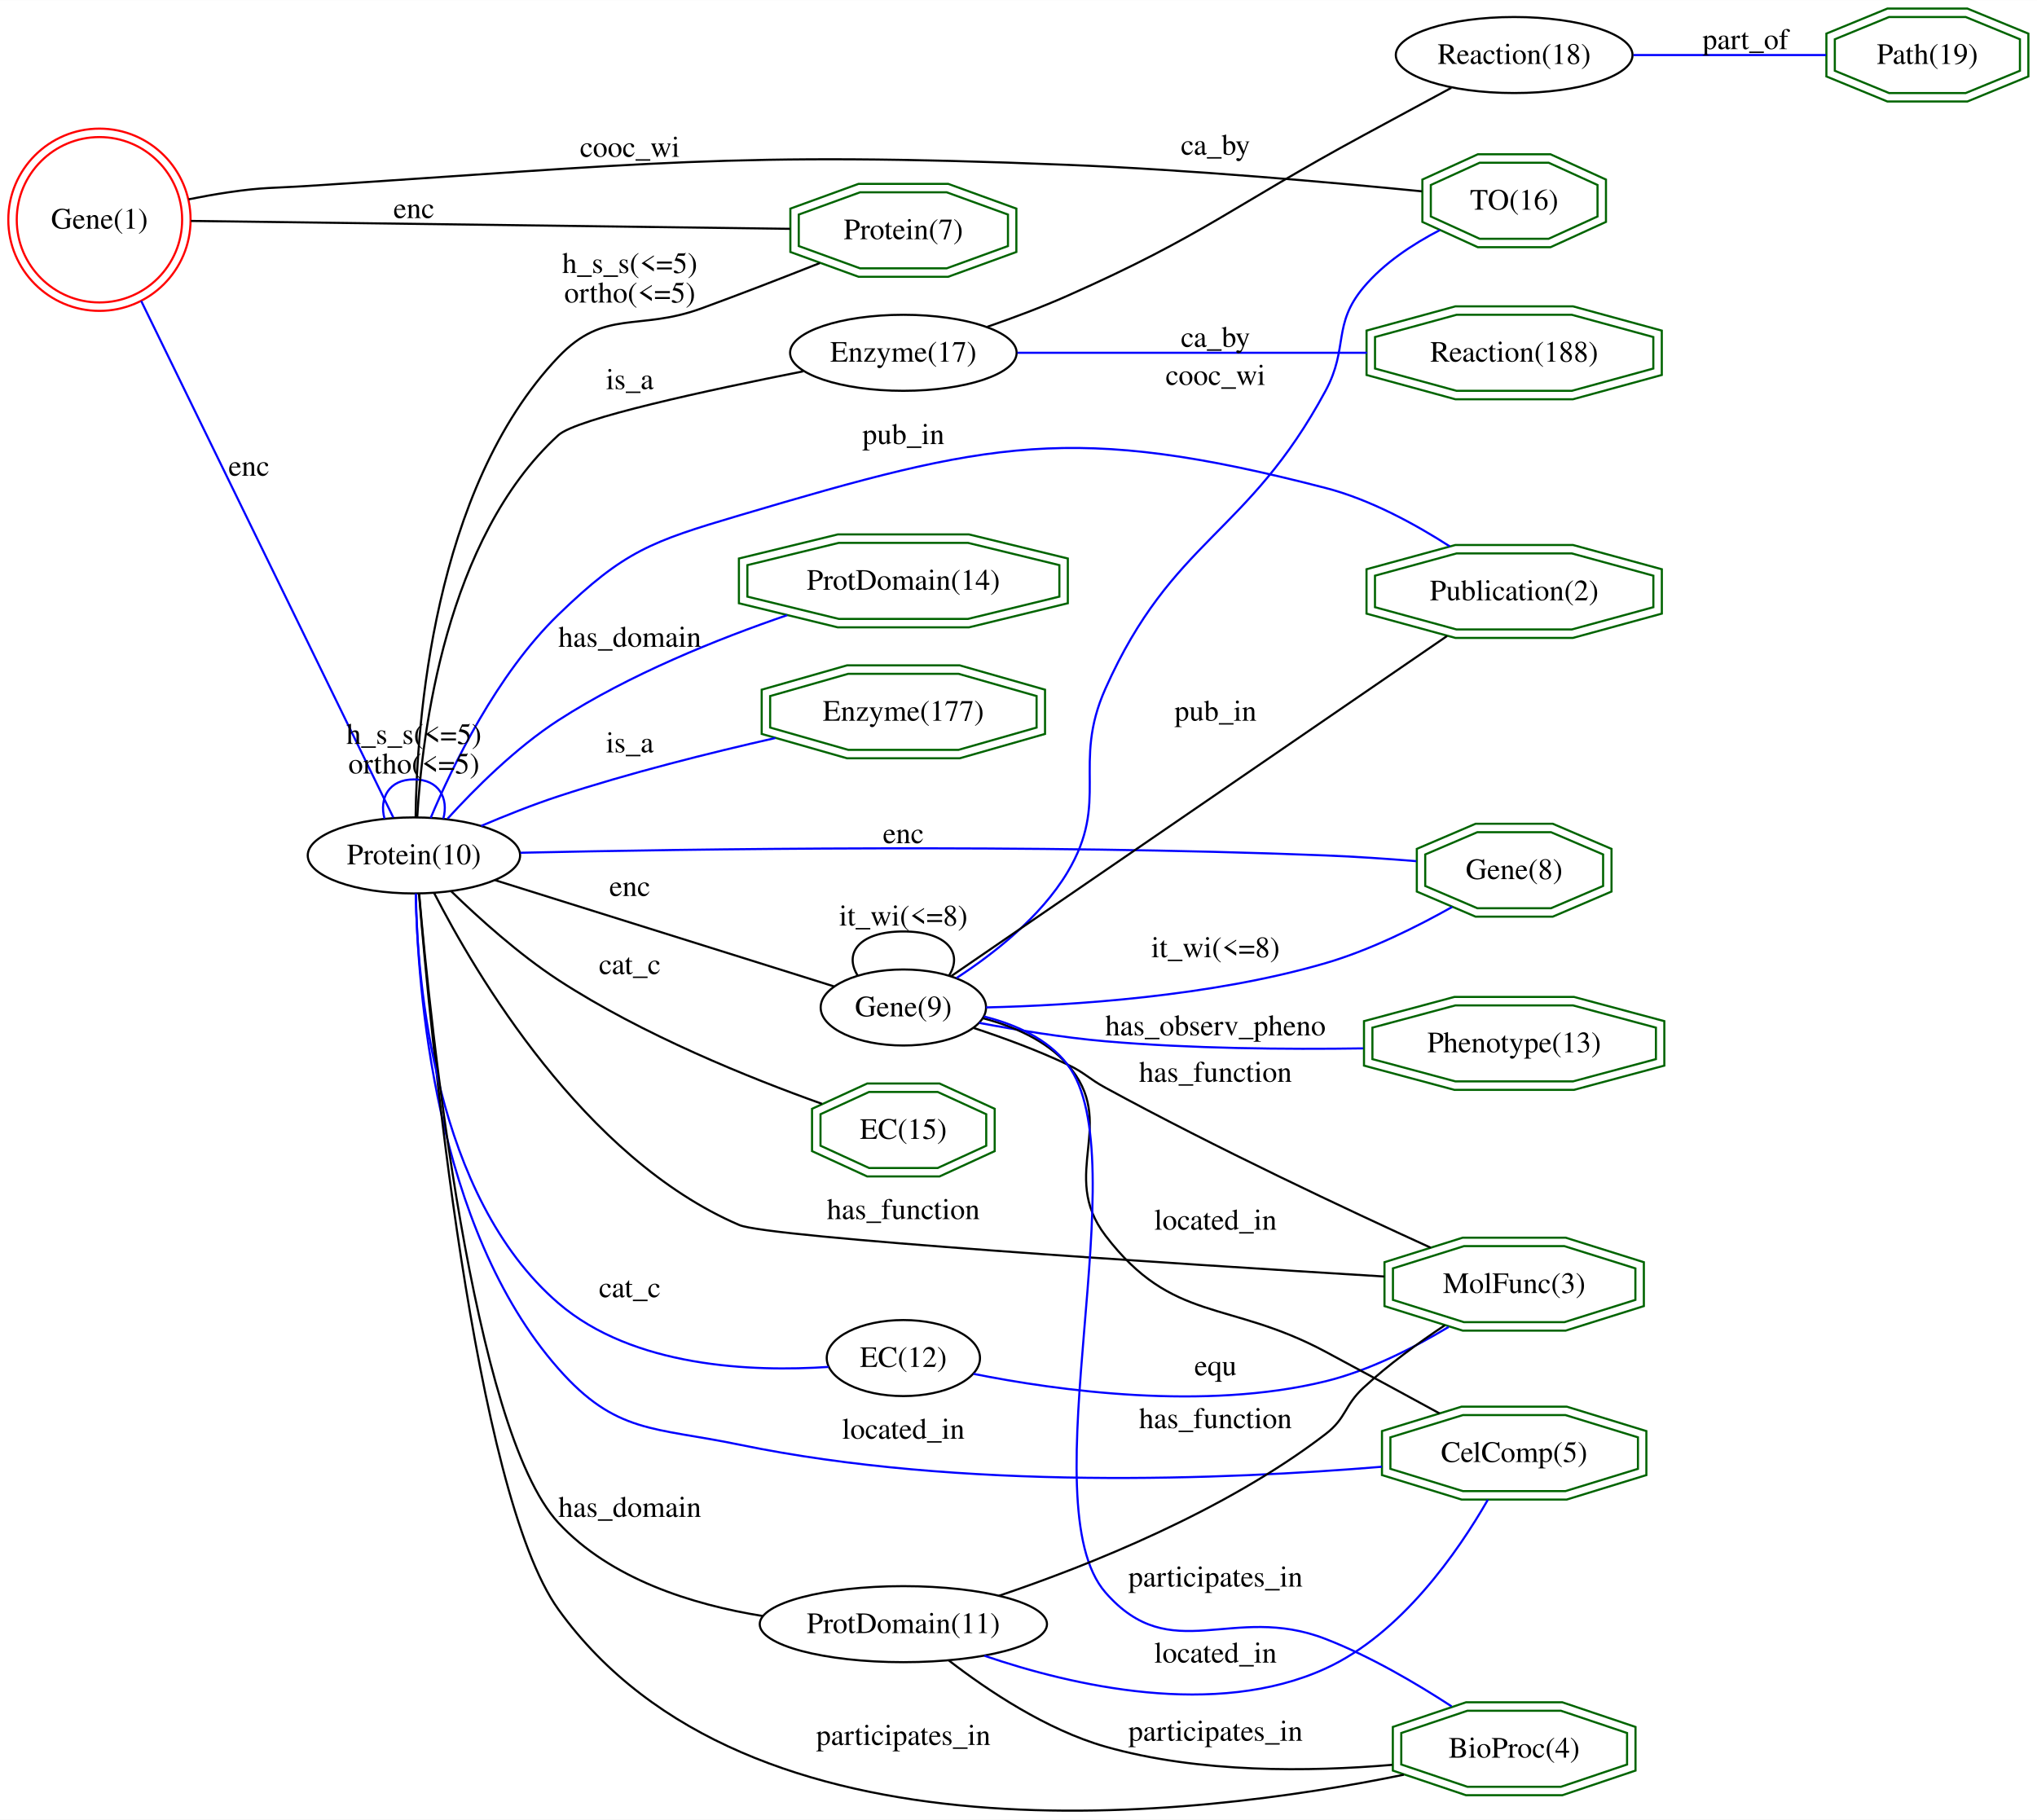
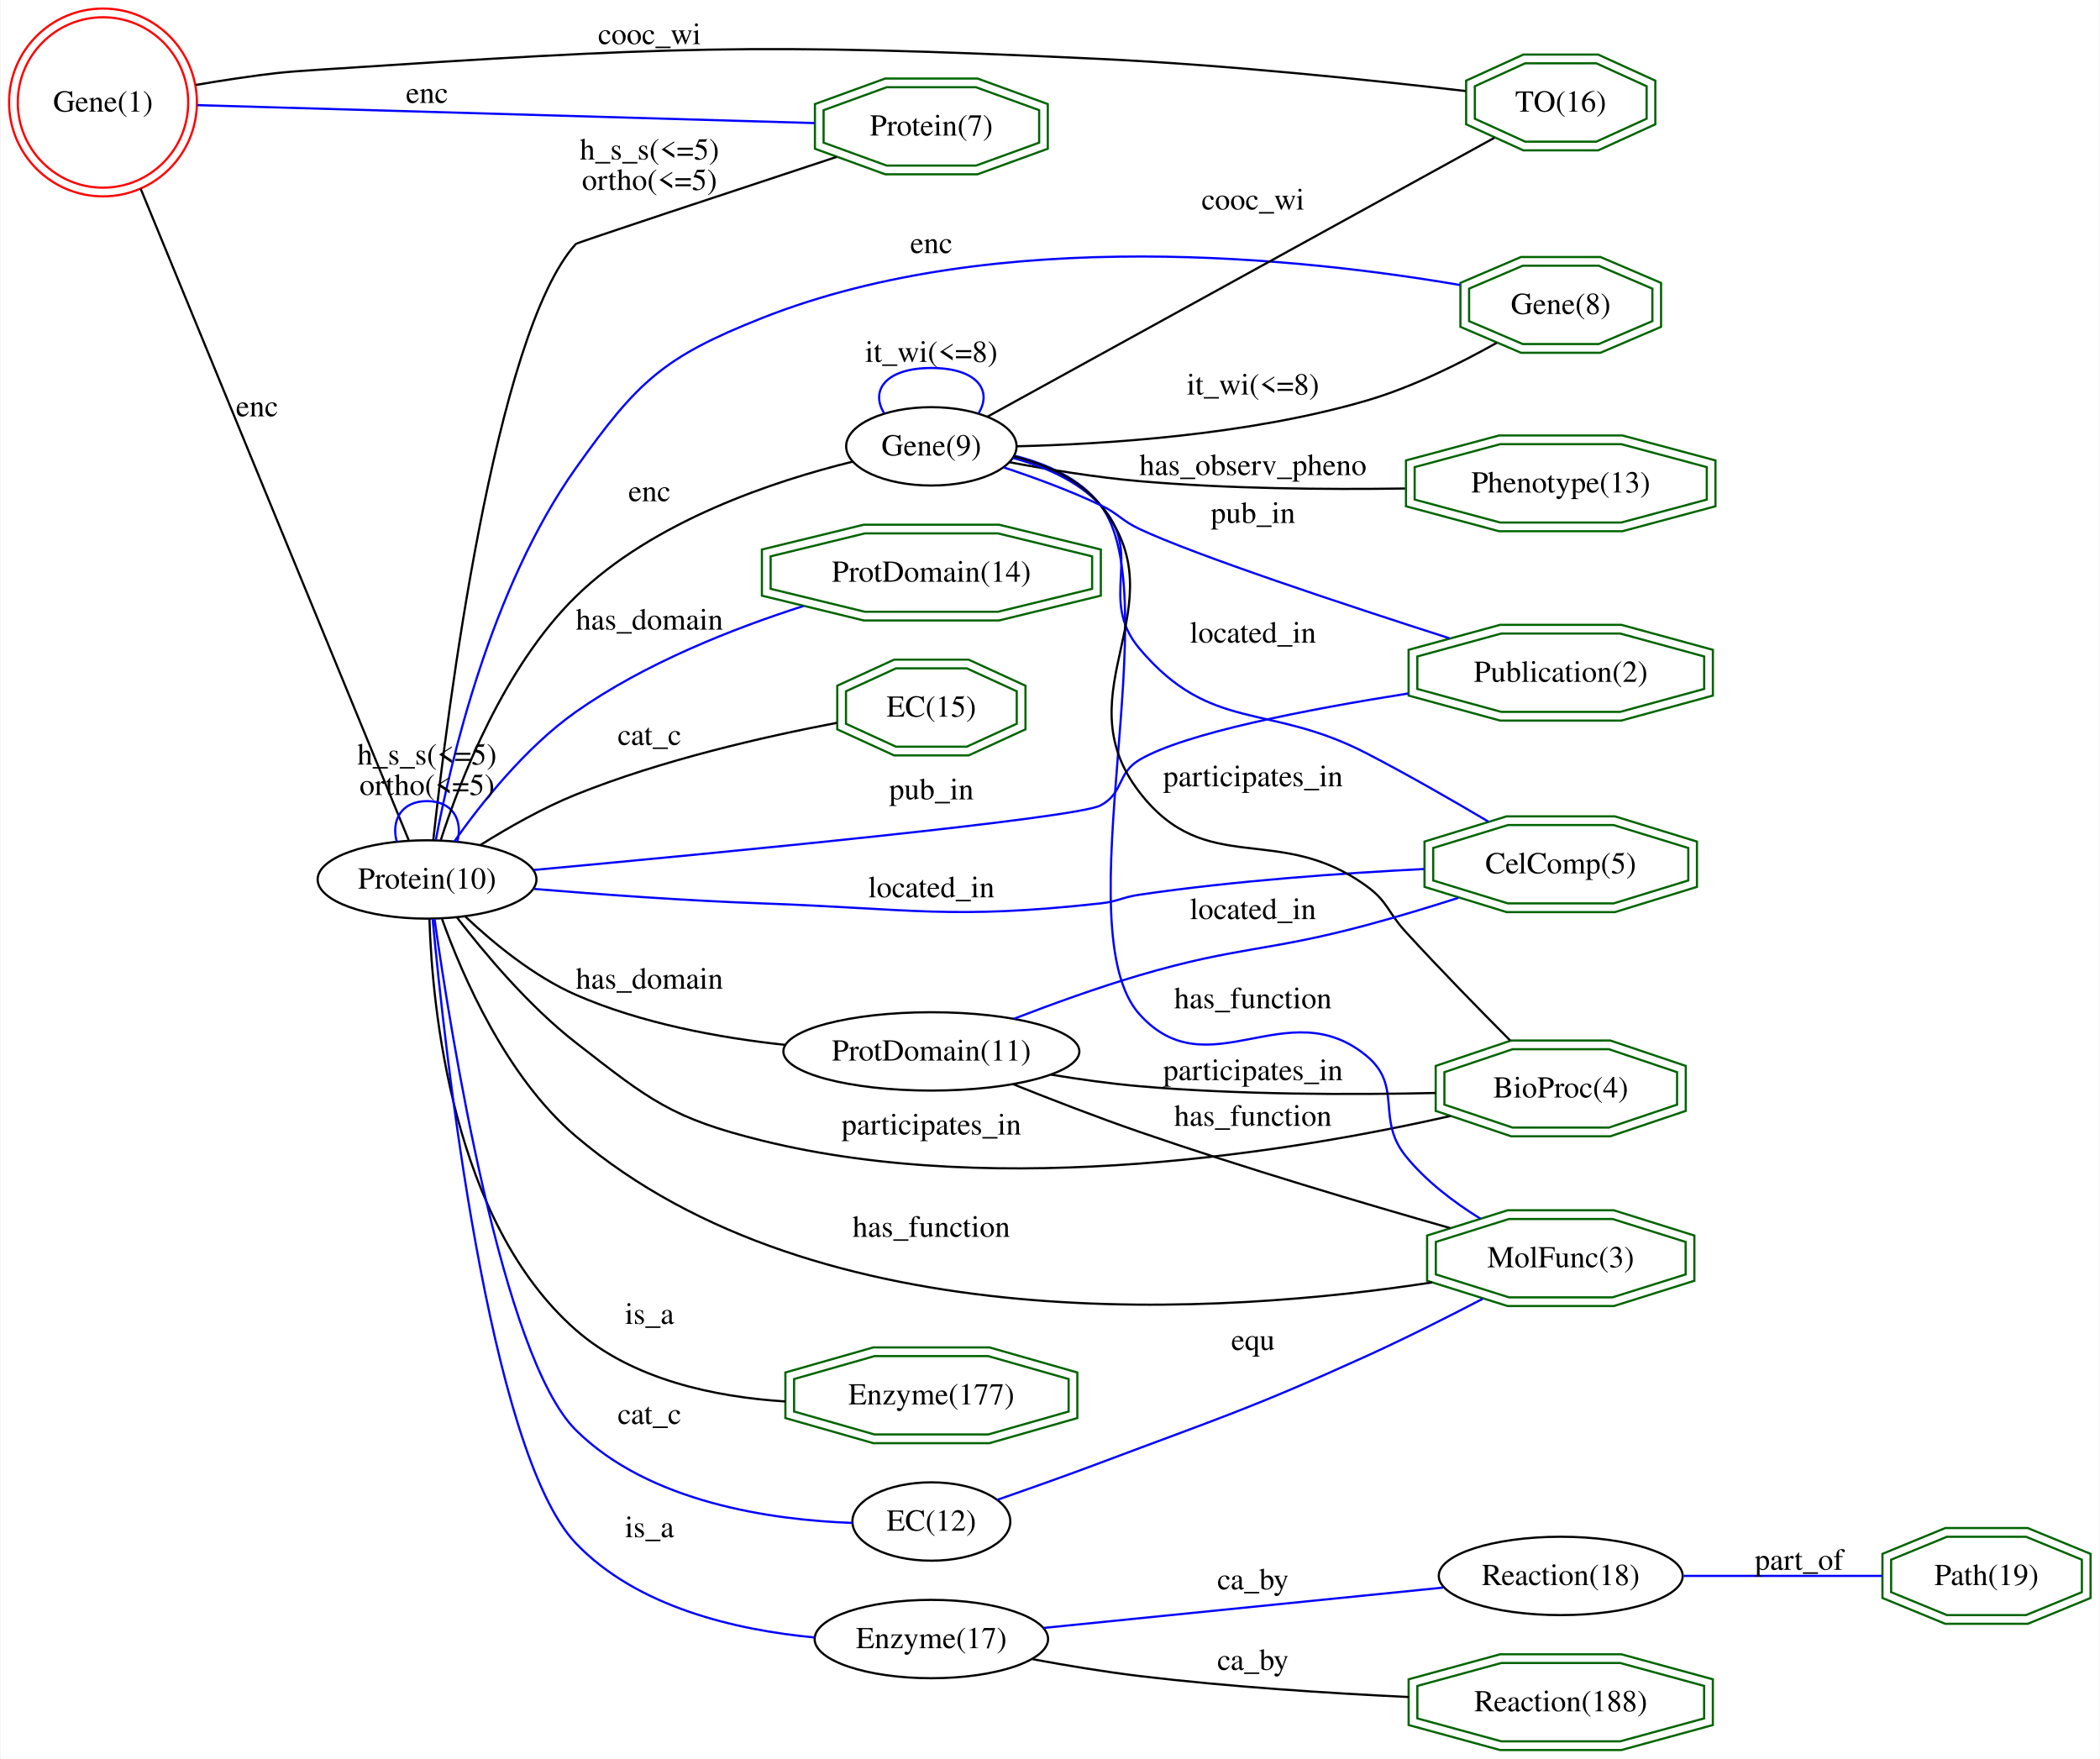
- <svg xmlns="http://www.w3.org/2000/svg" width="1286px" height="1149px" viewBox="0.00 0.00 964.40 861.55">
-   <g id="graph0" class="graph" transform=" rotate(0) translate(4 857.55)">
-     <polygon fill="white" stroke="transparent" points="-4,4 -4,-857.55 960.4,-857.55 960.4,4 -4,4" />
+ <svg xmlns="http://www.w3.org/2000/svg" width="1286px" height="1077px" viewBox="0.00 0.00 964.40 808.08">
+   <g id="graph0" class="graph" transform=" rotate(0) translate(4 804.08)">
+     <polygon fill="white" stroke="transparent" points="-4,4 -4,-804.08 960.4,-804.08 960.4,4 -4,4" />
    <g id="node1" class="node">
-       <polygon fill="none" stroke="darkgreen" points="754.98,-438.1 754.98,-453.01 730.31,-463.55 695.43,-463.55 670.76,-453.01 670.76,-438.1 695.43,-427.55 730.31,-427.55 754.98,-438.1" />
-       <polygon fill="none" stroke="darkgreen" points="758.96,-435.45 758.96,-455.65 731.12,-467.55 694.61,-467.55 666.78,-455.65 666.78,-435.45 694.61,-423.55 731.12,-423.55 758.96,-435.45" />
-       <text text-anchor="middle" x="712.87" y="-441.35" font-family="Times,serif" font-size="14.00">Gene(8)</text>
+       <polygon fill="none" stroke="darkgreen" points="752.33,-749.54 752.33,-764.46 729.21,-775 696.53,-775 673.41,-764.46 673.41,-749.54 696.53,-739 729.21,-739 752.33,-749.54" />
+       <polygon fill="none" stroke="darkgreen" points="756.33,-746.97 756.33,-767.03 730.08,-779 695.66,-779 669.41,-767.03 669.41,-746.97 695.66,-735 730.08,-735 756.33,-746.97" />
+       <text text-anchor="middle" x="712.87" y="-752.8" font-family="Times,serif" font-size="14.00">TO(16)</text>
    </g>
    <g id="node2" class="node">
-       <ellipse fill="none" stroke="red" cx="43.08" cy="-753.55" rx="39.15" ry="39.15" />
-       <ellipse fill="none" stroke="red" cx="43.08" cy="-753.55" rx="43.15" ry="43.15" />
-       <text text-anchor="middle" x="43.08" y="-749.35" font-family="Times,serif" font-size="14.00">Gene(1)</text>
+       <polygon fill="none" stroke="darkgreen" points="778.75,-14.54 778.75,-29.46 740.16,-40 685.58,-40 646.99,-29.46 646.99,-14.54 685.58,-4 740.16,-4 778.75,-14.54" />
+       <polygon fill="none" stroke="darkgreen" points="782.76,-11.49 782.76,-32.51 740.7,-44 685.04,-44 642.98,-32.51 642.98,-11.49 685.04,0 740.7,0 782.76,-11.49" />
+       <text text-anchor="middle" x="712.87" y="-17.8" font-family="Times,serif" font-size="14.00">Reaction(188)</text>
    </g>
    <g id="node3" class="node">
-       <polygon fill="none" stroke="darkgreen" points="752.33,-755.1 752.33,-770.01 729.21,-780.55 696.53,-780.55 673.41,-770.01 673.41,-755.1 696.53,-744.55 729.21,-744.55 752.33,-755.1" />
-       <polygon fill="none" stroke="darkgreen" points="756.33,-752.53 756.33,-772.58 730.08,-784.55 695.66,-784.55 669.41,-772.58 669.41,-752.53 695.66,-740.55 730.08,-740.55 756.33,-752.53" />
-       <text text-anchor="middle" x="712.87" y="-758.35" font-family="Times,serif" font-size="14.00">TO(16)</text>
+       <polygon fill="none" stroke="darkgreen" points="952.32,-72.54 952.32,-87.46 926.65,-98 890.35,-98 864.68,-87.46 864.68,-72.54 890.35,-62 926.65,-62 952.32,-72.54" />
+       <polygon fill="none" stroke="darkgreen" points="956.31,-69.86 956.31,-90.14 927.44,-102 889.56,-102 860.69,-90.14 860.69,-69.86 889.56,-58 927.44,-58 956.31,-69.86" />
+       <text text-anchor="middle" x="908.5" y="-75.8" font-family="Times,serif" font-size="14.00">Path(19)</text>
+     </g>
+     <g id="node4" class="node">
+       <polygon fill="none" stroke="darkgreen" points="497.55,-533.54 497.55,-548.46 454.28,-559 393.1,-559 349.84,-548.46 349.84,-533.54 393.1,-523 454.28,-523 497.55,-533.54" />
+       <polygon fill="none" stroke="darkgreen" points="501.55,-530.4 501.55,-551.6 454.76,-563 392.62,-563 345.83,-551.6 345.83,-530.4 392.62,-519 454.76,-519 501.55,-530.4" />
+       <text text-anchor="middle" x="423.69" y="-536.8" font-family="Times,serif" font-size="14.00">ProtDomain(14)</text>
+     </g>
+     <g id="node5" class="node">
+       <polygon fill="none" stroke="darkgreen" points="462.92,-471.54 462.92,-486.46 439.94,-497 407.44,-497 384.46,-486.46 384.46,-471.54 407.44,-461 439.94,-461 462.92,-471.54" />
+       <polygon fill="none" stroke="darkgreen" points="466.93,-468.98 466.93,-489.02 440.82,-501 406.56,-501 380.45,-489.02 380.45,-468.98 406.56,-457 440.82,-457 466.93,-468.98" />
+       <text text-anchor="middle" x="423.69" y="-474.8" font-family="Times,serif" font-size="14.00">EC(15)</text>
+     </g>
+     <g id="node6" class="node">
+       <polygon fill="none" stroke="darkgreen" points="770.26,-218.54 770.26,-233.46 736.64,-244 689.1,-244 655.48,-233.46 655.48,-218.54 689.1,-208 736.64,-208 770.26,-218.54" />
+       <polygon fill="none" stroke="darkgreen" points="774.27,-215.61 774.27,-236.39 737.26,-248 688.48,-248 651.47,-236.39 651.47,-215.61 688.48,-204 737.26,-204 774.27,-215.61" />
+       <text text-anchor="middle" x="712.87" y="-221.8" font-family="Times,serif" font-size="14.00">MolFunc(3)</text>
+     </g>
+     <g id="node7" class="node">
+       <polygon fill="none" stroke="darkgreen" points="779.98,-574.54 779.98,-589.46 740.67,-600 685.07,-600 645.76,-589.46 645.76,-574.54 685.07,-564 740.67,-564 779.98,-574.54" />
+       <polygon fill="none" stroke="darkgreen" points="783.96,-571.47 783.96,-592.53 741.19,-604 684.55,-604 641.77,-592.53 641.77,-571.47 684.55,-560 741.19,-560 783.96,-571.47" />
+       <text text-anchor="middle" x="712.87" y="-577.8" font-family="Times,serif" font-size="14.00">Phenotype(13)</text>
+     </g>
+     <g id="node8" class="node">
+       <polygon fill="none" stroke="darkgreen" points="754.98,-656.54 754.98,-671.46 730.31,-682 695.43,-682 670.76,-671.46 670.76,-656.54 695.43,-646 730.31,-646 754.98,-656.54" />
+       <polygon fill="none" stroke="darkgreen" points="758.96,-653.9 758.96,-674.1 731.12,-686 694.61,-686 666.78,-674.1 666.78,-653.9 694.61,-642 731.12,-642 758.96,-653.9" />
+       <text text-anchor="middle" x="712.87" y="-659.8" font-family="Times,serif" font-size="14.00">Gene(8)</text>
+     </g>
+     <g id="node9" class="node">
+       <polygon fill="none" stroke="darkgreen" points="771.47,-399.54 771.47,-414.46 737.14,-425 688.59,-425 654.27,-414.46 654.27,-399.54 688.59,-389 737.14,-389 771.47,-399.54" />
+       <polygon fill="none" stroke="darkgreen" points="775.46,-396.59 775.46,-417.41 737.74,-429 688,-429 650.28,-417.41 650.28,-396.59 688,-385 737.74,-385 775.46,-396.59" />
+       <text text-anchor="middle" x="712.87" y="-402.8" font-family="Times,serif" font-size="14.00">CelComp(5)</text>
+     </g>
+     <g id="node10" class="node">
+       <polygon fill="none" stroke="darkgreen" points="766.32,-296.54 766.32,-311.46 735.01,-322 690.73,-322 659.42,-311.46 659.42,-296.54 690.73,-286 735.01,-286 766.32,-296.54" />
+       <polygon fill="none" stroke="darkgreen" points="770.32,-293.67 770.32,-314.33 735.67,-326 690.07,-326 655.42,-314.33 655.42,-293.67 690.07,-282 735.67,-282 770.32,-293.67" />
+       <text text-anchor="middle" x="712.87" y="-299.8" font-family="Times,serif" font-size="14.00">BioProc(4)</text>
+     </g>
+     <g id="node11" class="node">
+       <polygon fill="none" stroke="darkgreen" points="778.77,-487.54 778.77,-502.46 740.16,-513 685.57,-513 646.97,-502.46 646.97,-487.54 685.57,-477 740.16,-477 778.77,-487.54" />
+       <polygon fill="none" stroke="darkgreen" points="782.78,-484.49 782.78,-505.51 740.7,-517 685.04,-517 642.96,-505.51 642.96,-484.49 685.04,-473 740.7,-473 782.78,-484.49" />
+       <text text-anchor="middle" x="712.87" y="-490.8" font-family="Times,serif" font-size="14.00">Publication(2)</text>
+     </g>
+     <g id="node12" class="node">
+       <polygon fill="none" stroke="darkgreen" points="473.21,-738.54 473.21,-753.46 444.2,-764 403.18,-764 374.17,-753.46 374.17,-738.54 403.18,-728 444.2,-728 473.21,-738.54" />
+       <polygon fill="none" stroke="darkgreen" points="477.19,-735.74 477.19,-756.26 444.9,-768 402.48,-768 370.19,-756.26 370.19,-735.74 402.48,-724 444.9,-724 477.19,-735.74" />
+       <text text-anchor="middle" x="423.69" y="-741.8" font-family="Times,serif" font-size="14.00">Protein(7)</text>
+     </g>
+     <g id="node13" class="node">
+       <polygon fill="none" stroke="darkgreen" points="486.76,-155.54 486.76,-170.46 449.81,-181 397.57,-181 360.62,-170.46 360.62,-155.54 397.57,-145 449.81,-145 486.76,-155.54" />
+       <polygon fill="none" stroke="darkgreen" points="490.76,-152.53 490.76,-173.47 450.37,-185 397.01,-185 356.62,-173.47 356.62,-152.53 397.01,-141 450.37,-141 490.76,-152.53" />
+       <text text-anchor="middle" x="423.69" y="-158.8" font-family="Times,serif" font-size="14.00">Enzyme(177)</text>
+     </g>
+     <g id="node14" class="node">
+       <ellipse fill="none" stroke="red" cx="43.08" cy="-757" rx="39.15" ry="39.15" />
+       <ellipse fill="none" stroke="red" cx="43.08" cy="-757" rx="43.15" ry="43.15" />
+       <text text-anchor="middle" x="43.08" y="-752.8" font-family="Times,serif" font-size="14.00">Gene(1)</text>
+     </g>
+     <g id="edge30" class="edge">
+       <path fill="none" stroke="black" d="M85.7,-765.04C91.88,-766.11 98.17,-767.13 104.15,-768 120.71,-770.4 124.89,-770.91 141.58,-772 301.16,-782.46 341.63,-784.57 501.37,-777 559.67,-774.24 626.76,-767.19 669.22,-762.25" />
+       <text text-anchor="middle" x="294.18" y="-783.8" font-family="Times,serif" font-size="14.00">cooc_wi</text>
+     </g>
+     <g id="edge31" class="edge">
+       <path fill="none" stroke="blue" d="M86.41,-755.77C155.97,-753.75 294.29,-749.73 370.06,-747.53" />
+       <text text-anchor="middle" x="191.97" y="-756.8" font-family="Times,serif" font-size="14.00">enc</text>
+     </g>
+     <g id="node17" class="node">
+       <ellipse fill="none" stroke="black" cx="191.97" cy="-400" rx="50.27" ry="18" />
+       <text text-anchor="middle" x="191.97" y="-395.8" font-family="Times,serif" font-size="14.00">Protein(10)</text>
+     </g>
+     <g id="edge32" class="edge">
+       <path fill="none" stroke="black" d="M60.36,-717.43C92.03,-640.46 160.82,-473.28 183.53,-418.09" />
+       <text text-anchor="middle" x="113.87" y="-612.8" font-family="Times,serif" font-size="14.00">enc</text>
+     </g>
+     <g id="node15" class="node">
+       <ellipse fill="none" stroke="black" cx="423.69" cy="-51" rx="53.63" ry="18" />
+       <text text-anchor="middle" x="423.69" y="-46.8" font-family="Times,serif" font-size="14.00">Enzyme(17)</text>
    </g>
    <g id="edge1" class="edge">
-       <path fill="none" stroke="black" d="M85.31,-763.23C91.6,-764.49 98.03,-765.65 104.15,-766.55 120.66,-768.99 124.93,-768.48 141.58,-769.55 301.22,-779.85 341.53,-786 501.37,-779.55 559.62,-777.21 626.71,-771.22 669.2,-767.01" />
-       <text text-anchor="middle" x="294.18" y="-783.35" font-family="Times,serif" font-size="14.00">cooc_wi</text>
-     </g>
-     <g id="node10" class="node">
-       <polygon fill="none" stroke="darkgreen" points="473.21,-741.1 473.21,-756.01 444.2,-766.55 403.18,-766.55 374.17,-756.01 374.17,-741.1 403.18,-730.55 444.2,-730.55 473.21,-741.1" />
-       <polygon fill="none" stroke="darkgreen" points="477.19,-738.29 477.19,-758.82 444.9,-770.55 402.48,-770.55 370.19,-758.82 370.19,-738.29 402.48,-726.55 444.9,-726.55 477.19,-738.29" />
-       <text text-anchor="middle" x="423.69" y="-744.35" font-family="Times,serif" font-size="14.00">Protein(7)</text>
+       <path fill="none" stroke="black" d="M470.28,-41.72C485.8,-38.85 503.29,-35.94 519.37,-34 560.26,-29.07 606.3,-26.11 643.09,-24.36" />
+       <text text-anchor="middle" x="571.47" y="-36.8" font-family="Times,serif" font-size="14.00">ca_by</text>
+     </g>
+     <g id="node16" class="node">
+       <ellipse fill="none" stroke="black" cx="712.87" cy="-80" rx="56.04" ry="18" />
+       <text text-anchor="middle" x="712.87" y="-75.8" font-family="Times,serif" font-size="14.00">Reaction(18)</text>
+     </g>
+     <g id="edge2" class="edge">
+       <path fill="none" stroke="blue" d="M475.37,-56.12C526.9,-61.32 606.4,-69.35 658.78,-74.64" />
+       <text text-anchor="middle" x="571.47" y="-73.8" font-family="Times,serif" font-size="14.00">ca_by</text>
    </g>
    <g id="edge3" class="edge">
-       <path fill="none" stroke="black" d="M86.41,-752.99C155.97,-752.08 294.29,-750.25 370.06,-749.25" />
-       <text text-anchor="middle" x="191.97" y="-754.35" font-family="Times,serif" font-size="14.00">enc</text>
-     </g>
-     <g id="node15" class="node">
-       <ellipse fill="none" stroke="black" cx="191.97" cy="-452.55" rx="50.27" ry="18" />
-       <text text-anchor="middle" x="191.97" y="-448.35" font-family="Times,serif" font-size="14.00">Protein(10)</text>
-     </g>
-     <g id="edge2" class="edge">
-       <path fill="none" stroke="blue" d="M62.83,-715.13C94.85,-649.51 158.87,-518.33 182.2,-470.52" />
-       <text text-anchor="middle" x="113.87" y="-632.35" font-family="Times,serif" font-size="14.00">enc</text>
-     </g>
-     <g id="node4" class="node">
-       <polygon fill="none" stroke="darkgreen" points="462.92,-315.1 462.92,-330.01 439.94,-340.55 407.44,-340.55 384.46,-330.01 384.46,-315.1 407.44,-304.55 439.94,-304.55 462.92,-315.1" />
-       <polygon fill="none" stroke="darkgreen" points="466.93,-312.54 466.93,-332.57 440.82,-344.55 406.56,-344.55 380.45,-332.57 380.45,-312.54 406.56,-300.55 440.82,-300.55 466.93,-312.54" />
-       <text text-anchor="middle" x="423.69" y="-318.35" font-family="Times,serif" font-size="14.00">EC(15)</text>
-     </g>
-     <g id="node5" class="node">
-       <polygon fill="none" stroke="darkgreen" points="770.26,-242.1 770.26,-257.01 736.64,-267.55 689.1,-267.55 655.48,-257.01 655.48,-242.1 689.1,-231.55 736.64,-231.55 770.26,-242.1" />
-       <polygon fill="none" stroke="darkgreen" points="774.27,-239.16 774.27,-259.94 737.26,-271.55 688.48,-271.55 651.47,-259.94 651.47,-239.16 688.48,-227.55 737.26,-227.55 774.27,-239.16" />
-       <text text-anchor="middle" x="712.87" y="-245.35" font-family="Times,serif" font-size="14.00">MolFunc(3)</text>
-     </g>
-     <g id="node6" class="node">
-       <polygon fill="none" stroke="darkgreen" points="779.98,-356.1 779.98,-371.01 740.67,-381.55 685.07,-381.55 645.76,-371.01 645.76,-356.1 685.07,-345.55 740.67,-345.55 779.98,-356.1" />
-       <polygon fill="none" stroke="darkgreen" points="783.96,-353.03 783.96,-374.08 741.19,-385.55 684.55,-385.55 641.77,-374.08 641.77,-353.03 684.55,-341.55 741.19,-341.55 783.96,-353.03" />
-       <text text-anchor="middle" x="712.87" y="-359.35" font-family="Times,serif" font-size="14.00">Phenotype(13)</text>
-     </g>
-     <g id="node7" class="node">
-       <polygon fill="none" stroke="darkgreen" points="771.47,-162.1 771.47,-177.01 737.14,-187.55 688.59,-187.55 654.27,-177.01 654.27,-162.1 688.59,-151.55 737.14,-151.55 771.47,-162.1" />
-       <polygon fill="none" stroke="darkgreen" points="775.46,-159.14 775.46,-179.97 737.74,-191.55 688,-191.55 650.28,-179.97 650.28,-159.14 688,-147.55 737.74,-147.55 775.46,-159.14" />
-       <text text-anchor="middle" x="712.87" y="-165.35" font-family="Times,serif" font-size="14.00">CelComp(5)</text>
-     </g>
-     <g id="node8" class="node">
-       <polygon fill="none" stroke="darkgreen" points="766.32,-22.1 766.32,-37.01 735.01,-47.55 690.73,-47.55 659.42,-37.01 659.42,-22.1 690.73,-11.55 735.01,-11.55 766.32,-22.1" />
-       <polygon fill="none" stroke="darkgreen" points="770.32,-19.22 770.32,-39.88 735.67,-51.55 690.07,-51.55 655.42,-39.88 655.42,-19.22 690.07,-7.55 735.67,-7.55 770.32,-19.22" />
-       <text text-anchor="middle" x="712.87" y="-25.35" font-family="Times,serif" font-size="14.00">BioProc(4)</text>
-     </g>
-     <g id="node9" class="node">
-       <polygon fill="none" stroke="darkgreen" points="778.77,-570.1 778.77,-585.01 740.16,-595.55 685.57,-595.55 646.97,-585.01 646.97,-570.1 685.57,-559.55 740.16,-559.55 778.77,-570.1" />
-       <polygon fill="none" stroke="darkgreen" points="782.78,-567.05 782.78,-588.06 740.7,-599.55 685.04,-599.55 642.96,-588.06 642.96,-567.05 685.04,-555.55 740.7,-555.55 782.78,-567.05" />
-       <text text-anchor="middle" x="712.87" y="-573.35" font-family="Times,serif" font-size="14.00">Publication(2)</text>
-     </g>
-     <g id="node11" class="node">
-       <polygon fill="none" stroke="darkgreen" points="497.55,-575.1 497.55,-590.01 454.28,-600.55 393.1,-600.55 349.84,-590.01 349.84,-575.1 393.1,-564.55 454.28,-564.55 497.55,-575.1" />
-       <polygon fill="none" stroke="darkgreen" points="501.55,-571.96 501.55,-593.15 454.76,-604.55 392.62,-604.55 345.83,-593.15 345.83,-571.96 392.62,-560.55 454.76,-560.55 501.55,-571.96" />
-       <text text-anchor="middle" x="423.69" y="-578.35" font-family="Times,serif" font-size="14.00">ProtDomain(14)</text>
-     </g>
-     <g id="node12" class="node">
-       <polygon fill="none" stroke="darkgreen" points="486.76,-513.1 486.76,-528.01 449.81,-538.55 397.57,-538.55 360.62,-528.01 360.62,-513.1 397.57,-502.55 449.81,-502.55 486.76,-513.1" />
-       <polygon fill="none" stroke="darkgreen" points="490.76,-510.08 490.76,-531.03 450.37,-542.55 397.01,-542.55 356.62,-531.03 356.62,-510.08 397.01,-498.55 450.37,-498.55 490.76,-510.08" />
-       <text text-anchor="middle" x="423.69" y="-516.35" font-family="Times,serif" font-size="14.00">Enzyme(177)</text>
-     </g>
-     <g id="node13" class="node">
-       <polygon fill="none" stroke="darkgreen" points="952.32,-824.1 952.32,-839.01 926.65,-849.55 890.35,-849.55 864.68,-839.01 864.68,-824.1 890.35,-813.55 926.65,-813.55 952.32,-824.1" />
-       <polygon fill="none" stroke="darkgreen" points="956.31,-821.41 956.31,-841.69 927.44,-853.55 889.56,-853.55 860.69,-841.69 860.69,-821.41 889.56,-809.55 927.44,-809.55 956.31,-821.41" />
-       <text text-anchor="middle" x="908.5" y="-827.35" font-family="Times,serif" font-size="14.00">Path(19)</text>
-     </g>
-     <g id="node14" class="node">
-       <polygon fill="none" stroke="darkgreen" points="778.75,-683.1 778.75,-698.01 740.16,-708.55 685.58,-708.55 646.99,-698.01 646.99,-683.1 685.58,-672.55 740.16,-672.55 778.75,-683.1" />
-       <polygon fill="none" stroke="darkgreen" points="782.76,-680.05 782.76,-701.06 740.7,-712.55 685.04,-712.55 642.98,-701.06 642.98,-680.05 685.04,-668.55 740.7,-668.55 782.76,-680.05" />
-       <text text-anchor="middle" x="712.87" y="-686.35" font-family="Times,serif" font-size="14.00">Reaction(188)</text>
+       <path fill="none" stroke="blue" d="M769.36,-80C798.19,-80 833.04,-80 860.52,-80" />
+       <text text-anchor="middle" x="822.38" y="-82.8" font-family="Times,serif" font-size="14.00">part_of</text>
+     </g>
+     <g id="edge11" class="edge">
+       <path fill="none" stroke="blue" d="M204.49,-417.46C216.6,-434.65 237.12,-460.63 260.35,-477 291.93,-499.24 332.32,-515.21 364.91,-525.63" />
+       <text text-anchor="middle" x="294.18" y="-514.8" font-family="Times,serif" font-size="14.00">has_domain</text>
+     </g>
+     <g id="edge4" class="edge">
+       <path fill="none" stroke="black" d="M216.46,-415.8C229.04,-423.69 245.06,-432.84 260.35,-439 299.66,-454.84 346.93,-465.62 380.3,-471.97" />
+       <text text-anchor="middle" x="294.18" y="-461.8" font-family="Times,serif" font-size="14.00">cat_c</text>
+     </g>
+     <g id="edge12" class="edge">
+       <path fill="none" stroke="black" d="M198.86,-381.82C208.06,-356.15 228.18,-309.36 260.35,-282 372.12,-186.95 559.41,-200.35 653.78,-214.86" />
+       <text text-anchor="middle" x="423.69" y="-235.8" font-family="Times,serif" font-size="14.00">has_function</text>
    </g>
    <g id="edge7" class="edge">
-       <path fill="none" stroke="blue" d="M242.4,-453.82C322.48,-455.59 485.57,-458.02 623.57,-452.55 637.56,-452 652.75,-450.96 666.54,-449.84" />
-       <text text-anchor="middle" x="423.69" y="-458.35" font-family="Times,serif" font-size="14.00">enc</text>
-     </g>
-     <g id="edge4" class="edge">
-       <path fill="none" stroke="black" d="M209.61,-435.58C222.62,-422.93 241.6,-405.79 260.35,-393.55 300.16,-367.59 351.05,-347.1 385.14,-334.94" />
-       <text text-anchor="middle" x="294.18" y="-396.35" font-family="Times,serif" font-size="14.00">cat_c</text>
-     </g>
-     <g id="edge12" class="edge">
-       <path fill="none" stroke="black" d="M201.51,-434.8C220.91,-396.93 272.35,-309.07 346.01,-277.55 359.79,-271.66 551.14,-259.29 651.45,-253.16" />
-       <text text-anchor="middle" x="423.69" y="-280.35" font-family="Times,serif" font-size="14.00">has_function</text>
+       <path fill="none" stroke="blue" d="M196.02,-418.19C202.7,-453.77 221.22,-533.9 260.35,-589 288.66,-628.85 300.55,-640.03 346.01,-658 454.42,-700.86 595.39,-685.36 666.54,-673.14" />
+       <text text-anchor="middle" x="423.69" y="-687.8" font-family="Times,serif" font-size="14.00">enc</text>
    </g>
    <g id="edge15" class="edge">
-       <path fill="none" stroke="blue" d="M192.88,-434.52C193.63,-390.54 201.49,-276.43 260.35,-209.55 287.64,-178.55 305.57,-181.94 346.01,-173.55 451.13,-151.76 576.9,-157 650.25,-163.08" />
-       <text text-anchor="middle" x="423.69" y="-176.35" font-family="Times,serif" font-size="14.00">located_in</text>
+       <path fill="none" stroke="blue" d="M241.17,-395.65C271.28,-393.15 310.87,-390.26 346.01,-389 415.01,-386.52 432.73,-381.47 501.37,-389 509.52,-389.89 511.26,-391.81 519.37,-393 562.8,-399.37 612.19,-402.89 650.07,-404.8" />
+       <text text-anchor="middle" x="423.69" y="-391.8" font-family="Times,serif" font-size="14.00">located_in</text>
    </g>
    <g id="edge16" class="edge">
-       <path fill="none" stroke="black" d="M194.36,-434.54C199.67,-370 220.32,-151.25 260.35,-95.55 349.95,29.08 562.55,2.86 660.65,-17.26" />
-       <text text-anchor="middle" x="423.69" y="-31.35" font-family="Times,serif" font-size="14.00">participates_in</text>
+       <path fill="none" stroke="black" d="M205.68,-382.6C218.23,-366.26 238.66,-341.88 260.35,-325 294.29,-298.59 304.26,-290.3 346.01,-280 456.48,-252.75 591.05,-275.25 662.21,-291.32" />
+       <text text-anchor="middle" x="423.69" y="-282.8" font-family="Times,serif" font-size="14.00">participates_in</text>
    </g>
    <g id="edge17" class="edge">
-       <path fill="none" stroke="blue" d="M199.91,-470.33C210.1,-494.58 231.12,-538.24 260.35,-566.55 291.55,-596.76 304.38,-601.21 346.01,-613.55 464.41,-648.67 504.02,-657.5 623.57,-626.55 644.62,-621.11 665.99,-609.44 682.44,-598.86" />
-       <text text-anchor="middle" x="423.69" y="-647.35" font-family="Times,serif" font-size="14.00">pub_in</text>
+       <path fill="none" stroke="blue" d="M240.98,-404.36C324.79,-412.11 490.03,-428.01 501.37,-434 512.24,-439.74 508.79,-448.75 519.37,-455 540.09,-467.24 596.38,-478.13 642.78,-485.45" />
+       <text text-anchor="middle" x="423.69" y="-436.8" font-family="Times,serif" font-size="14.00">pub_in</text>
    </g>
    <g id="edge8" class="edge">
-       <path fill="none" stroke="black" d="M192.77,-470.65C193.29,-514.21 200.73,-625.89 260.35,-688.55 282.25,-711.56 298.18,-700.66 328.01,-711.55 346.58,-718.33 367.02,-726.26 384.14,-733.04" />
-       <text text-anchor="middle" x="294.18" y="-728.35" font-family="Times,serif" font-size="14.00">h_s_s(&lt;=5)</text>
-       <text text-anchor="middle" x="294.18" y="-714.35" font-family="Times,serif" font-size="14.00">ortho(&lt;=5)</text>
-     </g>
-     <g id="edge11" class="edge">
-       <path fill="none" stroke="blue" d="M207.86,-469.91C220.65,-483.96 240.16,-503.5 260.35,-516.55 293.95,-538.27 335.87,-555.09 368.69,-566.32" />
-       <text text-anchor="middle" x="294.18" y="-551.35" font-family="Times,serif" font-size="14.00">has_domain</text>
+       <path fill="none" stroke="black" d="M194.83,-418.07C201.07,-475.27 222.98,-650.92 260.35,-692 260.88,-692.58 332.3,-716.2 380.22,-732.01" />
+       <text text-anchor="middle" x="294.18" y="-730.8" font-family="Times,serif" font-size="14.00">h_s_s(&lt;=5)</text>
+       <text text-anchor="middle" x="294.18" y="-716.8" font-family="Times,serif" font-size="14.00">ortho(&lt;=5)</text>
+     </g>
+     <g id="edge14" class="edge">
+       <path fill="none" stroke="black" d="M193.07,-381.77C194.35,-341.13 203.5,-242.81 260.35,-193 286.44,-170.15 324.13,-162.2 356.63,-160.16" />
+       <text text-anchor="middle" x="294.18" y="-195.8" font-family="Times,serif" font-size="14.00">is_a</text>
    </g>
    <g id="edge13" class="edge">
-       <path fill="none" stroke="blue" d="M223.8,-466.52C235.15,-471.35 248.2,-476.56 260.35,-480.55 293.86,-491.57 332.12,-501.14 363.09,-508.15" />
-       <text text-anchor="middle" x="294.18" y="-501.35" font-family="Times,serif" font-size="14.00">is_a</text>
+       <path fill="none" stroke="blue" d="M194.54,-381.87C200.03,-322.77 220.21,-137.09 260.35,-95 288.47,-65.52 334.15,-55.11 369.9,-51.73" />
+       <text text-anchor="middle" x="294.18" y="-97.8" font-family="Times,serif" font-size="14.00">is_a</text>
    </g>
    <g id="edge9" class="edge">
-       <path fill="none" stroke="blue" d="M178.04,-469.96C175.44,-479.64 180.08,-488.55 191.97,-488.55 203.85,-488.55 208.49,-479.64 205.89,-469.96" />
-       <text text-anchor="middle" x="191.97" y="-505.35" font-family="Times,serif" font-size="14.00">h_s_s(&lt;=5)</text>
-       <text text-anchor="middle" x="191.97" y="-491.35" font-family="Times,serif" font-size="14.00">ortho(&lt;=5)</text>
-     </g>
-     <g id="node16" class="node">
-       <ellipse fill="none" stroke="black" cx="423.69" cy="-214.55" rx="36.28" ry="18" />
-       <text text-anchor="middle" x="423.69" y="-210.35" font-family="Times,serif" font-size="14.00">EC(12)</text>
+       <path fill="none" stroke="blue" d="M178.04,-417.41C175.44,-427.09 180.08,-436 191.97,-436 203.85,-436 208.49,-427.09 205.89,-417.41" />
+       <text text-anchor="middle" x="191.97" y="-452.8" font-family="Times,serif" font-size="14.00">h_s_s(&lt;=5)</text>
+       <text text-anchor="middle" x="191.97" y="-438.8" font-family="Times,serif" font-size="14.00">ortho(&lt;=5)</text>
+     </g>
+     <g id="node18" class="node">
+       <ellipse fill="none" stroke="black" cx="423.69" cy="-105" rx="36.28" ry="18" />
+       <text text-anchor="middle" x="423.69" y="-100.8" font-family="Times,serif" font-size="14.00">EC(12)</text>
    </g>
    <g id="edge5" class="edge">
-       <path fill="none" stroke="blue" d="M192.82,-434.42C193.54,-393.01 201.53,-291.21 260.35,-240.55 295.72,-210.1 352.13,-207.94 388.27,-210.36" />
-       <text text-anchor="middle" x="294.18" y="-243.35" font-family="Times,serif" font-size="14.00">cat_c</text>
-     </g>
-     <g id="node17" class="node">
-       <ellipse fill="none" stroke="black" cx="423.69" cy="-380.55" rx="39.15" ry="18" />
-       <text text-anchor="middle" x="423.69" y="-376.35" font-family="Times,serif" font-size="14.00">Gene(9)</text>
+       <path fill="none" stroke="blue" d="M195.43,-381.69C202.84,-329.33 226.48,-180.63 260.35,-147 294.03,-113.57 350.63,-105.68 387.32,-104.36" />
+       <text text-anchor="middle" x="294.18" y="-149.8" font-family="Times,serif" font-size="14.00">cat_c</text>
+     </g>
+     <g id="node19" class="node">
+       <ellipse fill="none" stroke="black" cx="423.69" cy="-599" rx="39.15" ry="18" />
+       <text text-anchor="middle" x="423.69" y="-594.8" font-family="Times,serif" font-size="14.00">Gene(9)</text>
    </g>
    <g id="edge6" class="edge">
-       <path fill="none" stroke="black" d="M230.39,-440.83C275.01,-426.84 348.83,-403.7 390.84,-390.54" />
-       <text text-anchor="middle" x="294.18" y="-433.35" font-family="Times,serif" font-size="14.00">enc</text>
-     </g>
-     <g id="node18" class="node">
-       <ellipse fill="none" stroke="black" cx="423.69" cy="-88.55" rx="68" ry="18" />
-       <text text-anchor="middle" x="423.69" y="-84.35" font-family="Times,serif" font-size="14.00">ProtDomain(11)</text>
+       <path fill="none" stroke="black" d="M198.31,-418.2C207.17,-445.59 227.27,-497.65 260.35,-530 295.82,-564.69 351.41,-583.1 387.45,-591.95" />
+       <text text-anchor="middle" x="294.18" y="-573.8" font-family="Times,serif" font-size="14.00">enc</text>
+     </g>
+     <g id="node20" class="node">
+       <ellipse fill="none" stroke="black" cx="423.69" cy="-321" rx="68" ry="18" />
+       <text text-anchor="middle" x="423.69" y="-316.8" font-family="Times,serif" font-size="14.00">ProtDomain(11)</text>
    </g>
    <g id="edge10" class="edge">
-       <path fill="none" stroke="black" d="M194.45,-434.24C199.7,-373.62 219.4,-180.81 260.35,-136.55 285.01,-109.91 323.65,-97.81 357.06,-92.41" />
-       <text text-anchor="middle" x="294.18" y="-139.35" font-family="Times,serif" font-size="14.00">has_domain</text>
-     </g>
-     <g id="node19" class="node">
-       <ellipse fill="none" stroke="black" cx="423.69" cy="-690.55" rx="53.63" ry="18" />
-       <text text-anchor="middle" x="423.69" y="-686.35" font-family="Times,serif" font-size="14.00">Enzyme(17)</text>
-     </g>
-     <g id="edge14" class="edge">
-       <path fill="none" stroke="black" d="M193.55,-470.77C195.82,-509.98 206.89,-602.73 260.35,-651.55 269,-659.44 331.34,-672.9 376.19,-681.76" />
-       <text text-anchor="middle" x="294.18" y="-673.35" font-family="Times,serif" font-size="14.00">is_a</text>
+       <path fill="none" stroke="black" d="M209.64,-382.87C222.38,-370.86 240.99,-355.48 260.35,-347 290.42,-333.84 326.24,-327.25 356.56,-323.99" />
+       <text text-anchor="middle" x="294.18" y="-349.8" font-family="Times,serif" font-size="14.00">has_domain</text>
    </g>
    <g id="edge18" class="edge">
-       <path fill="none" stroke="blue" d="M456.91,-207.07C496.69,-199.12 566.14,-189.49 623.57,-203.55 644.22,-208.61 665.41,-219.43 681.86,-229.3" />
-       <text text-anchor="middle" x="571.47" y="-206.35" font-family="Times,serif" font-size="14.00">equ</text>
+       <path fill="none" stroke="blue" d="M453.93,-114.96C468.28,-119.94 485.79,-126.13 501.37,-132 556.14,-152.61 570.3,-156.8 623.57,-181 641.43,-189.11 660.89,-198.92 676.99,-207.31" />
+       <text text-anchor="middle" x="571.47" y="-183.8" font-family="Times,serif" font-size="14.00">equ</text>
+     </g>
+     <g id="edge19" class="edge">
+       <path fill="none" stroke="black" d="M449.42,-612.61C502.21,-641.65 625.71,-709.6 682.43,-740.8" />
+       <text text-anchor="middle" x="571.47" y="-707.8" font-family="Times,serif" font-size="14.00">cooc_wi</text>
+     </g>
+     <g id="edge20" class="edge">
+       <path fill="none" stroke="blue" d="M461.84,-594.69C476.43,-591.03 491.92,-584.32 501.37,-572 533.12,-530.62 484.45,-376.74 519.37,-338 550.89,-303.03 587.24,-348.93 623.57,-319 640.52,-305.04 627.82,-290.11 641.57,-273 650.86,-261.44 663.77,-251.69 675.98,-244.12" />
+       <text text-anchor="middle" x="571.47" y="-340.8" font-family="Times,serif" font-size="14.00">has_function</text>
+     </g>
+     <g id="edge21" class="edge">
+       <path fill="none" stroke="black" d="M459.59,-591.71C477.39,-588.35 499.44,-584.72 519.37,-583 559.66,-579.51 604.87,-579.1 641.34,-579.63" />
+       <text text-anchor="middle" x="571.47" y="-585.8" font-family="Times,serif" font-size="14.00">has_observ_pheno</text>
    </g>
    <g id="edge23" class="edge">
-       <path fill="none" stroke="blue" d="M462.85,-380.58C503.47,-381.53 569.24,-385.71 623.57,-401.55 644.62,-407.69 666.69,-418.69 683.51,-428.16" />
-       <text text-anchor="middle" x="571.47" y="-404.35" font-family="Times,serif" font-size="14.00">it_wi(&lt;=8)</text>
-     </g>
-     <g id="edge19" class="edge">
-       <path fill="none" stroke="blue" d="M448.88,-394.52C466.2,-405.8 488.63,-423.28 501.37,-444.55 521.66,-478.43 503.26,-495.5 519.37,-531.55 551.16,-602.7 586.61,-603.96 623.57,-672.55 634.58,-692.98 626.67,-703.77 641.57,-721.55 651.19,-733.03 664.9,-742.04 677.66,-748.64" />
-       <text text-anchor="middle" x="571.47" y="-675.35" font-family="Times,serif" font-size="14.00">cooc_wi</text>
-     </g>
-     <g id="edge20" class="edge">
-       <path fill="none" stroke="black" d="M457.01,-370.85C470.93,-366.25 487.22,-360.28 501.37,-353.55 509.84,-349.53 511.14,-347.04 519.37,-342.55 571.67,-314.03 634.06,-284.72 673.32,-266.82" />
-       <text text-anchor="middle" x="571.47" y="-345.35" font-family="Times,serif" font-size="14.00">has_function</text>
-     </g>
-     <g id="edge21" class="edge">
-       <path fill="none" stroke="blue" d="M459.59,-373.26C477.39,-369.9 499.44,-366.28 519.37,-364.55 559.66,-361.07 604.87,-360.65 641.34,-361.19" />
-       <text text-anchor="middle" x="571.47" y="-367.35" font-family="Times,serif" font-size="14.00">has_observ_pheno</text>
+       <path fill="none" stroke="black" d="M462.85,-599.03C503.47,-599.97 569.24,-604.16 623.57,-620 644.62,-626.14 666.69,-637.14 683.51,-646.6" />
+       <text text-anchor="middle" x="571.47" y="-622.8" font-family="Times,serif" font-size="14.00">it_wi(&lt;=8)</text>
    </g>
    <g id="edge24" class="edge">
-       <path fill="none" stroke="black" d="M461.41,-375.46C475.75,-371.67 491.17,-365.06 501.37,-353.55 525.84,-325.96 497,-301.87 519.37,-272.55 551.14,-230.93 577.41,-242.28 623.57,-217.55 641.41,-208 661.22,-197.24 677.54,-188.34" />
-       <text text-anchor="middle" x="571.47" y="-275.35" font-family="Times,serif" font-size="14.00">located_in</text>
+       <path fill="none" stroke="blue" d="M461.14,-593.66C475.44,-589.83 490.89,-583.26 501.37,-572 522.08,-549.74 499.72,-529.2 519.37,-506 552.32,-467.09 578.29,-481.44 623.57,-458 642.44,-448.23 663.02,-436.42 679.56,-426.62" />
+       <text text-anchor="middle" x="571.47" y="-508.8" font-family="Times,serif" font-size="14.00">located_in</text>
    </g>
    <g id="edge25" class="edge">
-       <path fill="none" stroke="blue" d="M461.87,-376.27C476.47,-372.61 491.95,-365.89 501.37,-353.55 535.17,-309.28 482.76,-145.53 519.37,-103.55 550.49,-67.88 579.45,-98.68 623.57,-81.55 644.64,-73.38 666.53,-60.52 683.25,-49.63" />
-       <text text-anchor="middle" x="571.47" y="-106.35" font-family="Times,serif" font-size="14.00">participates_in</text>
+       <path fill="none" stroke="black" d="M461.49,-594.41C476.03,-590.71 491.56,-584.03 501.37,-572 538.78,-526.11 483.19,-486.87 519.37,-440 549.99,-400.34 583,-426.39 623.57,-397 633.53,-389.79 633.27,-385.07 641.57,-376 657.26,-358.86 675.62,-340.09 689.64,-326.02" />
+       <text text-anchor="middle" x="571.47" y="-442.8" font-family="Times,serif" font-size="14.00">participates_in</text>
    </g>
    <g id="edge26" class="edge">
-       <path fill="none" stroke="black" d="M446.28,-395.36C496.76,-429.99 622.66,-516.36 681.13,-556.47" />
-       <text text-anchor="middle" x="571.47" y="-516.35" font-family="Times,serif" font-size="14.00">pub_in</text>
+       <path fill="none" stroke="blue" d="M457.01,-589.3C470.93,-584.69 487.22,-578.72 501.37,-572 509.84,-567.98 510.89,-564.99 519.37,-561 544.95,-548.98 613.75,-526.2 661.75,-510.81" />
+       <text text-anchor="middle" x="571.47" y="-563.8" font-family="Times,serif" font-size="14.00">pub_in</text>
    </g>
    <g id="edge22" class="edge">
-       <path fill="none" stroke="black" d="M402.03,-395.72C395.47,-406.22 402.69,-416.55 423.69,-416.55 444.69,-416.55 451.91,-406.22 445.35,-395.72" />
-       <text text-anchor="middle" x="423.69" y="-419.35" font-family="Times,serif" font-size="14.00">it_wi(&lt;=8)</text>
+       <path fill="none" stroke="blue" d="M402.03,-614.17C395.47,-624.66 402.69,-635 423.69,-635 444.69,-635 451.91,-624.66 445.35,-614.17" />
+       <text text-anchor="middle" x="423.69" y="-637.8" font-family="Times,serif" font-size="14.00">it_wi(&lt;=8)</text>
    </g>
    <g id="edge27" class="edge">
-       <path fill="none" stroke="black" d="M468.93,-101.99C511.46,-116.34 576.08,-142.08 623.57,-178.55 633.59,-186.25 632.3,-191.97 641.57,-200.55 653.25,-211.37 667.45,-221.7 680.02,-230.07" />
-       <text text-anchor="middle" x="571.47" y="-181.35" font-family="Times,serif" font-size="14.00">has_function</text>
+       <path fill="none" stroke="black" d="M461.31,-305.9C478.77,-298.91 500.02,-290.68 519.37,-284 567.37,-267.42 622.99,-250.95 662.07,-239.82" />
+       <text text-anchor="middle" x="571.47" y="-286.8" font-family="Times,serif" font-size="14.00">has_function</text>
    </g>
    <g id="edge28" class="edge">
-       <path fill="none" stroke="blue" d="M462.09,-73.58C503.5,-59.44 571.31,-43.67 623.57,-67.55 659.36,-83.91 686.2,-122.72 700.43,-147.48" />
-       <text text-anchor="middle" x="571.47" y="-70.35" font-family="Times,serif" font-size="14.00">located_in</text>
+       <path fill="none" stroke="blue" d="M461.62,-335.99C478.96,-342.68 500.04,-350.32 519.37,-356 564.88,-369.36 577.77,-366.71 623.57,-379 637.4,-382.71 652.28,-387.22 665.82,-391.54" />
+       <text text-anchor="middle" x="571.47" y="-381.8" font-family="Times,serif" font-size="14.00">located_in</text>
    </g>
    <g id="edge29" class="edge">
-       <path fill="none" stroke="black" d="M445.28,-71.31C463.47,-57.27 491.38,-38.52 519.37,-30.55 563.73,-17.92 616.2,-18.62 655.15,-21.94" />
-       <text text-anchor="middle" x="571.47" y="-33.35" font-family="Times,serif" font-size="14.00">participates_in</text>
-     </g>
-     <g id="edge31" class="edge">
-       <path fill="none" stroke="blue" d="M477.7,-690.55C524.29,-690.55 592.4,-690.55 643.16,-690.55" />
-       <text text-anchor="middle" x="571.47" y="-693.35" font-family="Times,serif" font-size="14.00">ca_by</text>
-     </g>
-     <g id="node20" class="node">
-       <ellipse fill="none" stroke="black" cx="712.87" cy="-831.55" rx="56.04" ry="18" />
-       <text text-anchor="middle" x="712.87" y="-827.35" font-family="Times,serif" font-size="14.00">Reaction(18)</text>
-     </g>
-     <g id="edge30" class="edge">
-       <path fill="none" stroke="black" d="M463.38,-702.84C475.69,-707.1 489.25,-712.17 501.37,-717.55 566.16,-746.3 579.24,-759.81 641.57,-793.55 655.24,-800.95 670.4,-809.15 683.14,-816.03" />
-       <text text-anchor="middle" x="571.47" y="-784.35" font-family="Times,serif" font-size="14.00">ca_by</text>
-     </g>
-     <g id="edge32" class="edge">
-       <path fill="none" stroke="blue" d="M769.36,-831.55C798.19,-831.55 833.04,-831.55 860.52,-831.55" />
-       <text text-anchor="middle" x="822.38" y="-834.35" font-family="Times,serif" font-size="14.00">part_of</text>
+       <path fill="none" stroke="black" d="M478.57,-310.34C491.86,-308.14 506.09,-306.15 519.37,-305 564.99,-301.05 616.91,-301.04 655.33,-301.89" />
+       <text text-anchor="middle" x="571.47" y="-307.8" font-family="Times,serif" font-size="14.00">participates_in</text>
    </g>
  </g>
</svg>
